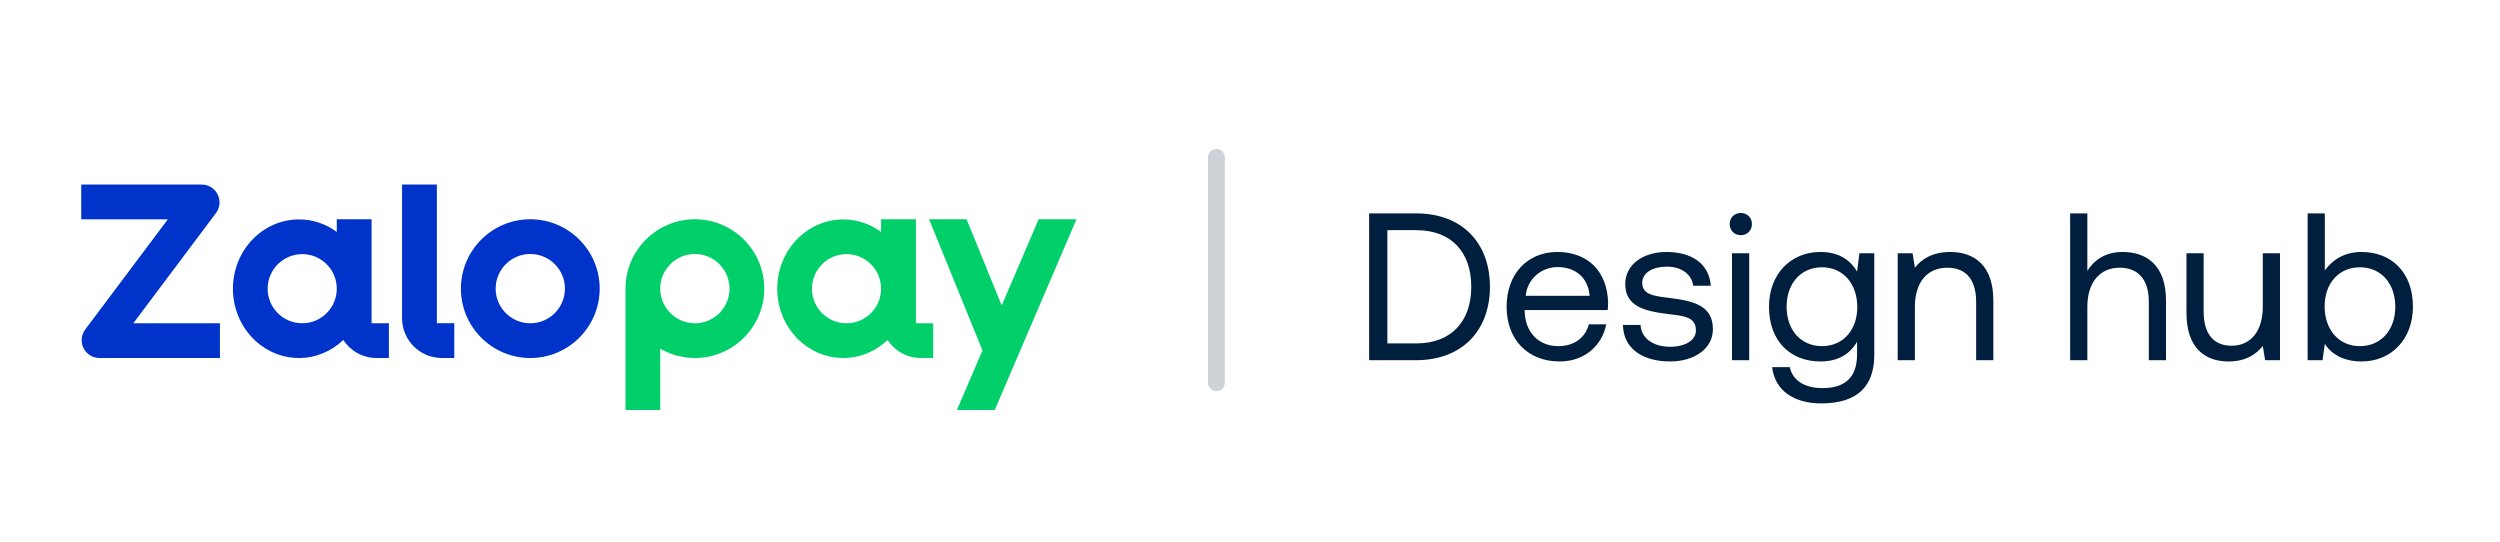
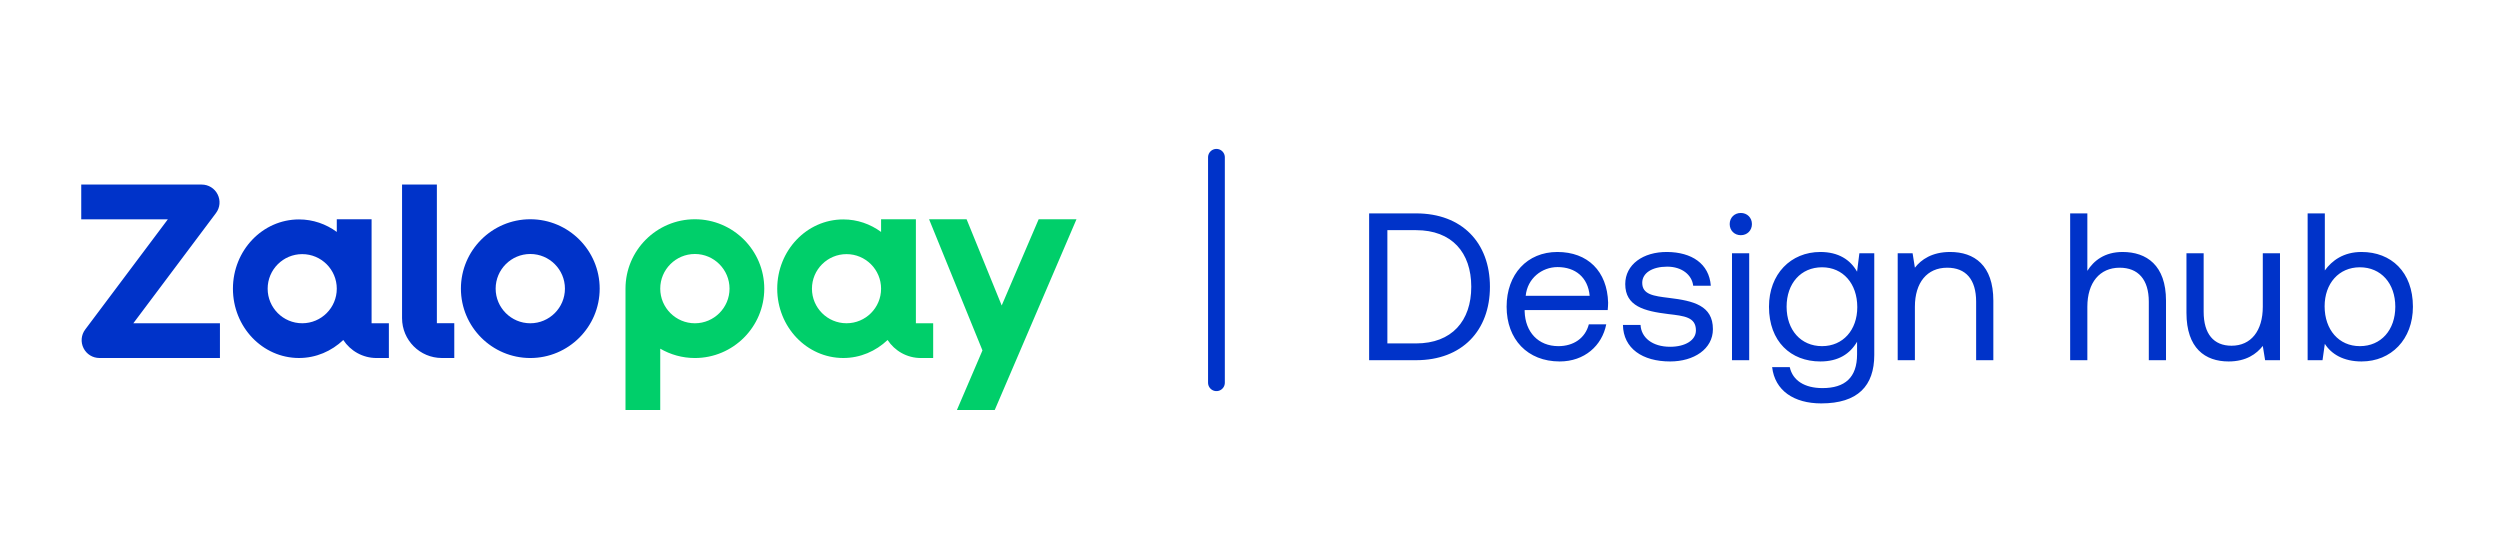
<svg xmlns="http://www.w3.org/2000/svg" width="596" height="129" viewBox="0 0 596 129" fill="none">
  <g id="Pattern">
    <g id="Logo">
      <g id="Bank Full/ZaloPay">
        <g id="Group">
          <path id="pay" d="M165.66 52.269C174.779 52.269 182.202 59.691 182.202 68.81C182.202 77.929 174.784 85.352 165.66 85.352C162.65 85.352 159.836 84.534 157.401 83.122V97.742H149.119V68.81C149.119 59.691 156.537 52.269 165.66 52.269ZM238.805 72.83L247.615 52.278H256.631L237.146 97.742H228.129L234.219 83.538L221.492 52.278H230.438L238.805 72.83ZM218.347 52.269V77.064H222.469V85.352H219.538C216.215 85.352 213.298 83.64 211.602 81.056C208.806 83.71 205.109 85.347 201.038 85.347C192.345 85.347 185.291 77.953 185.291 68.829C185.291 59.706 192.34 52.311 201.038 52.31C204.394 52.31 207.498 53.419 210.05 55.293V52.269H218.347ZM165.66 60.551C161.108 60.551 157.402 64.257 157.401 68.81C157.401 73.362 161.108 77.069 165.66 77.069C170.217 77.069 173.92 73.362 173.92 68.81C173.92 64.257 170.213 60.551 165.66 60.551ZM201.81 60.584C197.257 60.584 193.569 64.272 193.569 68.824C193.569 73.377 197.257 77.064 201.81 77.064C206.362 77.064 210.05 73.377 210.05 68.824C210.05 64.272 206.362 60.584 201.81 60.584Z" fill="#00CF6A" />
          <path id="zalo" d="M88.586 77.064H92.708V85.352H89.777C86.454 85.351 83.537 83.64 81.841 81.056C79.046 83.71 75.349 85.347 71.278 85.347C62.585 85.347 55.531 77.952 55.531 68.828C55.531 59.705 62.58 52.31 71.278 52.31C74.634 52.311 77.737 53.418 80.289 55.292V52.269H88.586V77.064ZM126.422 52.269C135.541 52.269 142.964 59.691 142.964 68.81C142.964 77.929 135.541 85.352 126.422 85.352C117.303 85.351 109.881 77.928 109.881 68.81C109.881 59.691 117.303 52.269 126.422 52.269ZM48.081 44C49.703 44 51.161 44.902 51.886 46.351C52.61 47.8 52.456 49.506 51.483 50.801L31.787 77.064H52.433V85.347H23.715C22.098 85.347 20.64 84.449 19.915 83C19.191 81.551 19.345 79.846 20.317 78.551L40.018 52.282H19.368V44H48.081ZM104.15 44V77.055H108.301V85.347H105.342C100.098 85.346 95.85 81.093 95.85 75.849V44H104.15ZM126.422 60.551C121.865 60.551 118.163 64.257 118.163 68.81C118.163 73.362 121.869 77.068 126.422 77.068C130.979 77.068 134.681 73.362 134.681 68.81C134.681 64.257 130.979 60.551 126.422 60.551ZM72.049 60.583C67.497 60.583 63.809 64.271 63.809 68.823C63.809 73.376 67.496 77.064 72.049 77.064C76.601 77.064 80.289 73.376 80.289 68.823C80.289 64.271 76.601 60.583 72.049 60.583Z" fill="#0033C9" />
        </g>
      </g>
      <g id="Logo container">
-         <path id="Vector 1" d="M290 37.5V91.242" stroke="#CCD2D8" stroke-width="4" stroke-linecap="round" />
+         <path id="Vector 1" d="M290 37.5V91.242" stroke="#0033C9" stroke-width="4" stroke-linecap="round" />
      </g>
      <g id="Text container">
-         <path id="Text" d="M326.4 85.871V50.871H337.6C348.55 50.871 355.2 57.871 355.2 68.371C355.2 78.821 348.55 85.871 337.6 85.871H326.4ZM337.6 81.871C346.1 81.871 350.75 76.521 350.75 68.371C350.75 60.171 346.1 54.871 337.6 54.871H330.75V81.871H337.6ZM371.827 86.171C364.177 86.171 359.177 80.921 359.177 73.121C359.177 65.371 364.077 60.071 371.277 60.071C378.477 60.071 383.177 64.621 383.377 72.171C383.377 72.721 383.327 73.321 383.277 73.921H363.477V74.271C363.627 79.121 366.677 82.521 371.527 82.521C375.127 82.521 377.927 80.621 378.777 77.321H382.927C381.927 82.421 377.727 86.171 371.827 86.171ZM378.977 70.521C378.577 66.121 375.577 63.671 371.327 63.671C367.577 63.671 364.127 66.371 363.727 70.521H378.977ZM391.108 77.471C391.258 80.471 393.908 82.671 398.158 82.671C401.758 82.671 404.308 81.121 404.308 78.771C404.308 75.571 401.508 75.321 397.708 74.871C392.008 74.171 387.458 73.021 387.458 67.721C387.458 63.071 391.708 60.021 397.458 60.071C403.258 60.121 407.458 62.821 407.858 68.121H403.658C403.358 65.521 400.958 63.571 397.458 63.571C393.908 63.571 391.508 65.071 391.508 67.421C391.508 70.221 394.208 70.571 397.908 71.021C403.708 71.721 408.358 72.821 408.358 78.471C408.358 83.221 403.808 86.171 398.158 86.171C391.558 86.171 387.008 83.071 386.908 77.471H391.108ZM415.009 56.071C413.509 56.071 412.359 54.971 412.359 53.421C412.359 51.871 413.509 50.771 415.009 50.771C416.509 50.771 417.659 51.871 417.659 53.421C417.659 54.971 416.509 56.071 415.009 56.071ZM412.909 60.371H417.009V85.871H412.909V60.371ZM443.276 60.371H446.826V84.621C446.826 91.971 442.926 96.171 434.176 96.171C427.676 96.171 423.126 93.121 422.476 87.521H426.676C427.376 90.721 430.226 92.521 434.476 92.521C439.826 92.521 442.726 90.021 442.726 84.471V81.471C441.026 84.371 438.276 86.171 433.976 86.171C426.926 86.171 421.726 81.421 421.726 73.121C421.726 65.321 426.926 60.071 433.976 60.071C438.276 60.071 441.126 61.921 442.726 64.771L443.276 60.371ZM434.376 82.521C439.376 82.521 442.776 78.671 442.776 73.221C442.776 67.621 439.376 63.721 434.376 63.721C429.326 63.721 425.926 67.571 425.926 73.121C425.926 78.671 429.326 82.521 434.376 82.521ZM464.911 60.071C470.661 60.071 475.211 63.221 475.211 71.671V85.871H471.111V71.921C471.111 66.621 468.661 63.821 464.211 63.821C459.411 63.821 456.511 67.371 456.511 73.121V85.871H452.411V60.371H455.961L456.511 63.821C458.011 61.871 460.611 60.071 464.911 60.071ZM506.025 60.071C511.725 60.071 516.375 63.221 516.375 71.671V85.871H512.275V71.921C512.275 66.621 509.725 63.821 505.325 63.821C500.575 63.821 497.625 67.371 497.625 73.121V85.871H493.525V50.871H497.625V64.571C499.125 62.171 501.725 60.071 506.025 60.071ZM539.451 60.371H543.551V85.871H540.001L539.451 82.471C537.951 84.371 535.501 86.171 531.301 86.171C525.701 86.171 521.251 83.021 521.251 74.571V60.371H525.351V74.321C525.351 79.621 527.751 82.421 532.001 82.421C536.651 82.421 539.451 78.871 539.451 73.121V60.371ZM562.99 60.071C570.04 60.071 575.24 64.821 575.24 73.121C575.24 80.921 570.04 86.171 562.99 86.171C558.69 86.171 555.79 84.421 554.24 81.971L553.69 85.871H550.14V50.871H554.24V64.471C555.94 62.121 558.69 60.071 562.99 60.071ZM562.59 82.521C567.64 82.521 571.04 78.671 571.04 73.121C571.04 67.571 567.64 63.721 562.59 63.721C557.59 63.721 554.19 67.571 554.19 73.021C554.19 78.621 557.59 82.521 562.59 82.521Z" fill="#001F3E" />
+         <path id="Text" d="M326.4 85.871V50.871H337.6C348.55 50.871 355.2 57.871 355.2 68.371C355.2 78.821 348.55 85.871 337.6 85.871H326.4ZM337.6 81.871C346.1 81.871 350.75 76.521 350.75 68.371C350.75 60.171 346.1 54.871 337.6 54.871H330.75V81.871H337.6ZM371.827 86.171C364.177 86.171 359.177 80.921 359.177 73.121C359.177 65.371 364.077 60.071 371.277 60.071C378.477 60.071 383.177 64.621 383.377 72.171C383.377 72.721 383.327 73.321 383.277 73.921H363.477V74.271C363.627 79.121 366.677 82.521 371.527 82.521C375.127 82.521 377.927 80.621 378.777 77.321H382.927C381.927 82.421 377.727 86.171 371.827 86.171ZM378.977 70.521C378.577 66.121 375.577 63.671 371.327 63.671C367.577 63.671 364.127 66.371 363.727 70.521H378.977ZM391.108 77.471C391.258 80.471 393.908 82.671 398.158 82.671C401.758 82.671 404.308 81.121 404.308 78.771C404.308 75.571 401.508 75.321 397.708 74.871C392.008 74.171 387.458 73.021 387.458 67.721C387.458 63.071 391.708 60.021 397.458 60.071C403.258 60.121 407.458 62.821 407.858 68.121H403.658C403.358 65.521 400.958 63.571 397.458 63.571C393.908 63.571 391.508 65.071 391.508 67.421C391.508 70.221 394.208 70.571 397.908 71.021C403.708 71.721 408.358 72.821 408.358 78.471C408.358 83.221 403.808 86.171 398.158 86.171C391.558 86.171 387.008 83.071 386.908 77.471H391.108ZM415.009 56.071C413.509 56.071 412.359 54.971 412.359 53.421C412.359 51.871 413.509 50.771 415.009 50.771C416.509 50.771 417.659 51.871 417.659 53.421C417.659 54.971 416.509 56.071 415.009 56.071ZM412.909 60.371H417.009V85.871H412.909V60.371ZM443.276 60.371H446.826V84.621C446.826 91.971 442.926 96.171 434.176 96.171C427.676 96.171 423.126 93.121 422.476 87.521H426.676C427.376 90.721 430.226 92.521 434.476 92.521C439.826 92.521 442.726 90.021 442.726 84.471V81.471C441.026 84.371 438.276 86.171 433.976 86.171C426.926 86.171 421.726 81.421 421.726 73.121C421.726 65.321 426.926 60.071 433.976 60.071C438.276 60.071 441.126 61.921 442.726 64.771L443.276 60.371ZM434.376 82.521C439.376 82.521 442.776 78.671 442.776 73.221C442.776 67.621 439.376 63.721 434.376 63.721C429.326 63.721 425.926 67.571 425.926 73.121C425.926 78.671 429.326 82.521 434.376 82.521ZM464.911 60.071C470.661 60.071 475.211 63.221 475.211 71.671V85.871H471.111V71.921C471.111 66.621 468.661 63.821 464.211 63.821C459.411 63.821 456.511 67.371 456.511 73.121V85.871H452.411V60.371H455.961L456.511 63.821C458.011 61.871 460.611 60.071 464.911 60.071ZM506.025 60.071C511.725 60.071 516.375 63.221 516.375 71.671V85.871H512.275V71.921C512.275 66.621 509.725 63.821 505.325 63.821C500.575 63.821 497.625 67.371 497.625 73.121V85.871H493.525V50.871H497.625V64.571C499.125 62.171 501.725 60.071 506.025 60.071ZM539.451 60.371H543.551V85.871H540.001L539.451 82.471C537.951 84.371 535.501 86.171 531.301 86.171C525.701 86.171 521.251 83.021 521.251 74.571V60.371H525.351V74.321C525.351 79.621 527.751 82.421 532.001 82.421C536.651 82.421 539.451 78.871 539.451 73.121V60.371ZM562.99 60.071C570.04 60.071 575.24 64.821 575.24 73.121C575.24 80.921 570.04 86.171 562.99 86.171C558.69 86.171 555.79 84.421 554.24 81.971L553.69 85.871H550.14V50.871H554.24V64.471C555.94 62.121 558.69 60.071 562.99 60.071ZM562.59 82.521C567.64 82.521 571.04 78.671 571.04 73.121C571.04 67.571 567.64 63.721 562.59 63.721C557.59 63.721 554.19 67.571 554.19 73.021C554.19 78.621 557.59 82.521 562.59 82.521Z" fill="#0033C9" />
      </g>
    </g>
  </g>
</svg>
